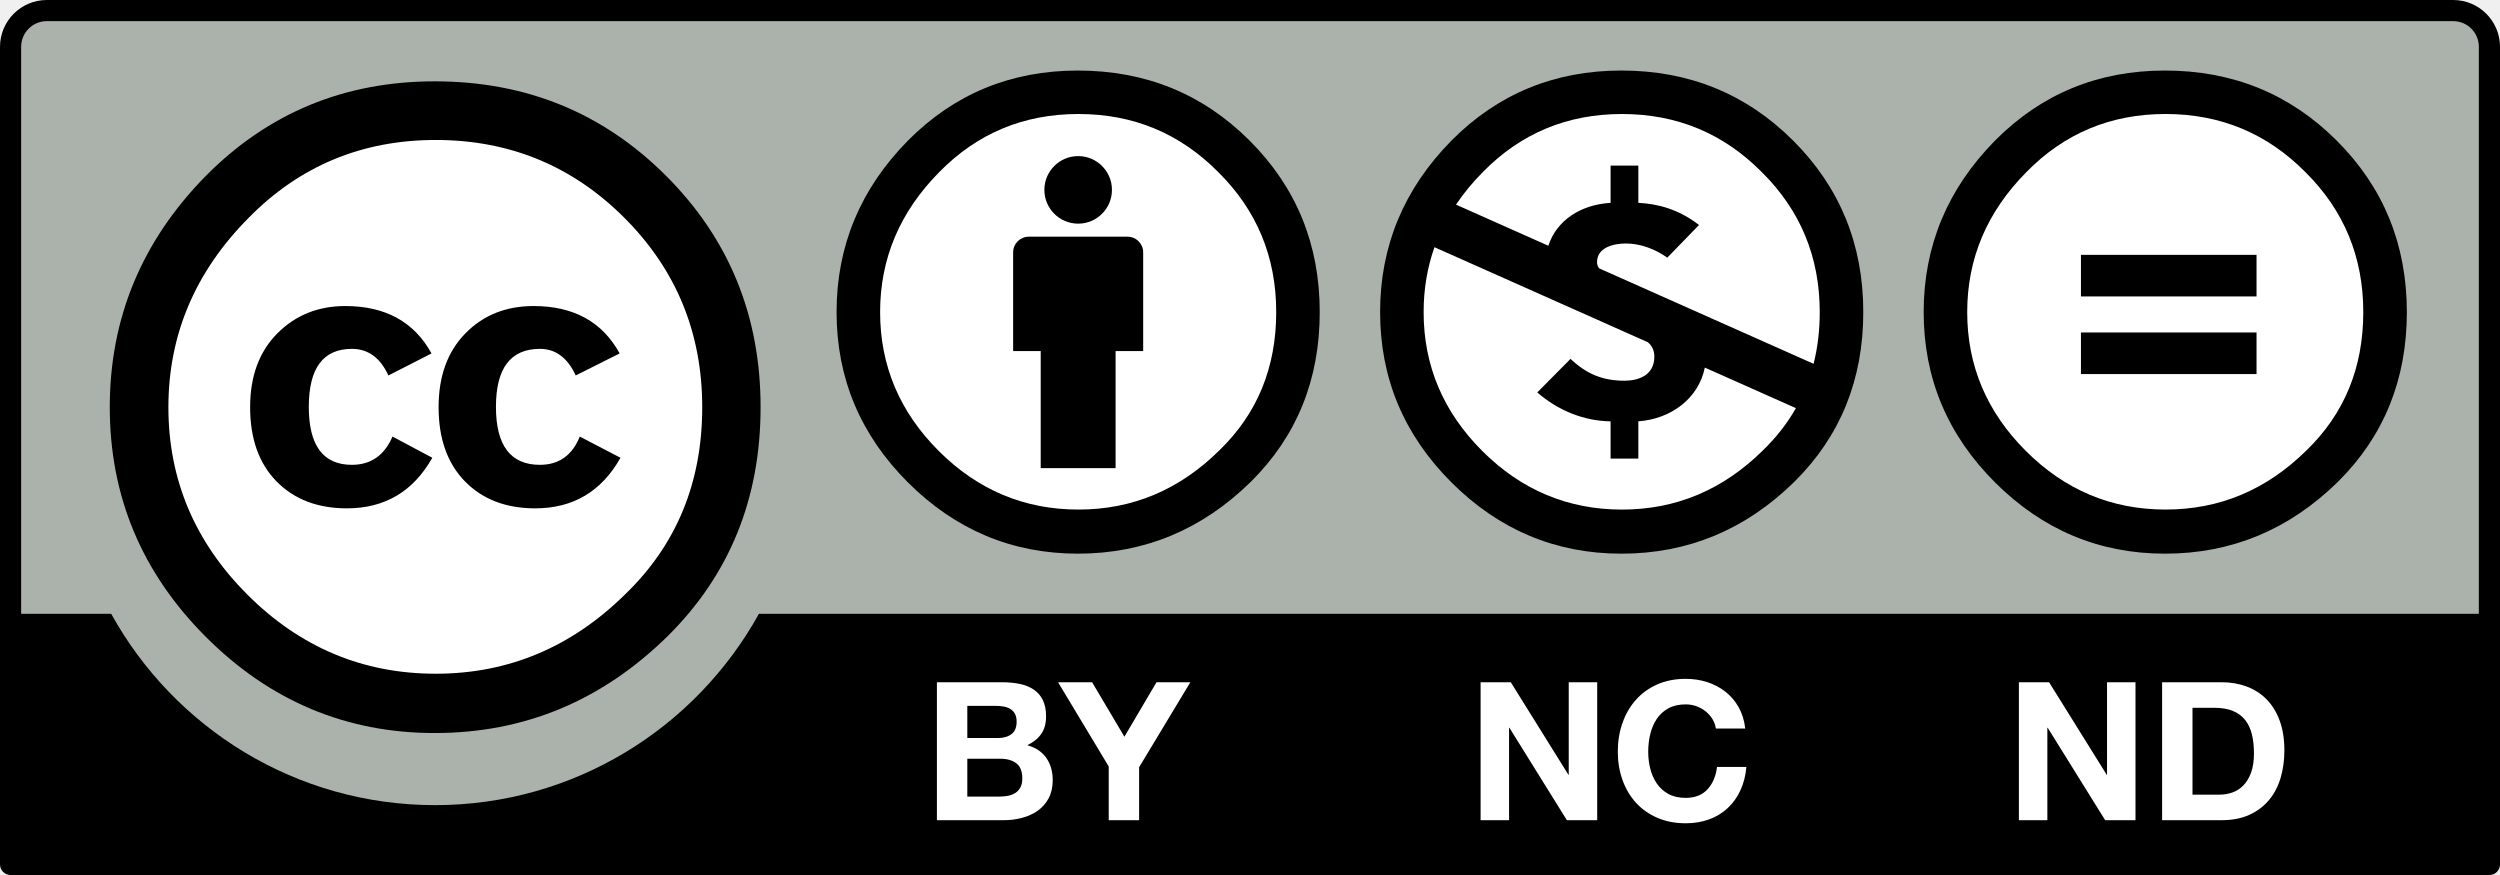
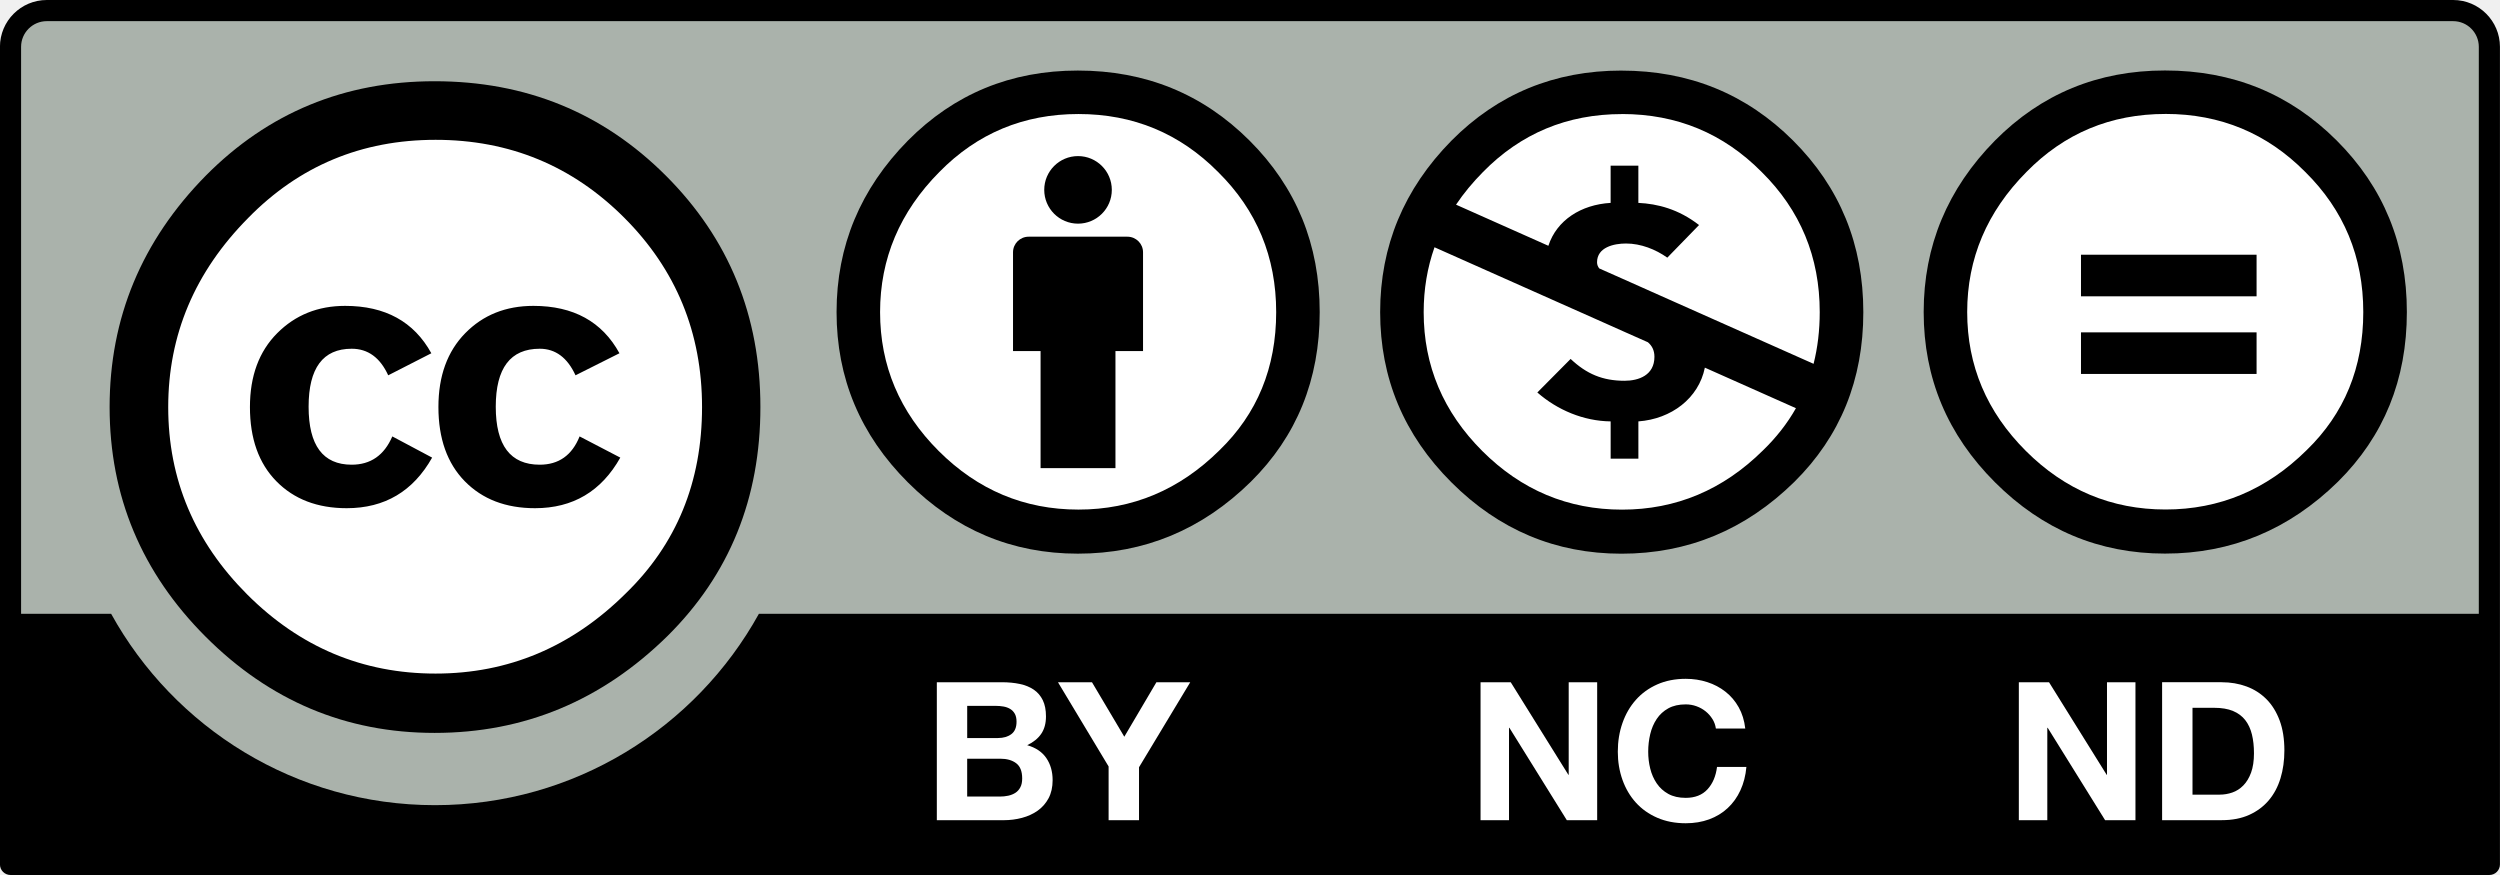
- <svg xmlns="http://www.w3.org/2000/svg" width="120" height="42" id="svg2759" version="1.0">
-   <defs id="defs2761" />
-   <g id="layer1">
-     <g transform="matrix(0.9937728,0,0,0.9936696,-437.1198,0)" id="g361">
-       <path id="path3817_4_" nodetypes="ccccccc" d="M 443.29,0.449 L 557.353,0.652 C 558.947,0.652 560.371,0.415 560.371,3.832 L 560.231,41.399 L 440.411,41.399 L 440.411,3.692 C 440.411,2.008 440.574,0.449 443.29,0.449 z" style="fill: #aab2ab;" />
-       <path d="M 558.35,0 L 442.121,0 C 440.874,0 439.859,1.015 439.859,2.261 L 439.859,41.757 C 439.859,42.039 440.087,42.268 440.37,42.268 L 560.1,42.268 C 560.382,42.268 560.611,42.039 560.611,41.757 L 560.611,2.261 C 560.611,1.015 559.596,0 558.35,0 z M 442.121,1.021 L 558.35,1.021 C 559.034,1.021 559.589,1.578 559.589,2.261 C 559.589,2.261 559.589,18.152 559.589,29.649 L 476.516,29.649 C 473.471,35.154 467.604,38.893 460.872,38.893 C 454.137,38.893 448.272,35.158 445.229,29.649 L 440.88,29.649 C 440.88,18.152 440.88,2.261 440.88,2.261 C 440.88,1.578 441.437,1.021 442.121,1.021 z" id="path364" />
-       <g id="g5908_4_" transform="matrix(0.872921,0,0,0.872921,50.12536,143.2144)">
-         <path id="path5906_4_" cx="296.354" ry="22.94" cy="264.358" type="arc" rx="22.94" d="M 486.267,-141.531 C 486.273,-132.85 479.239,-125.81 470.559,-125.803 C 461.879,-125.798 454.838,-132.831 454.832,-141.511 C 454.832,-141.518 454.832,-141.524 454.832,-141.531 C 454.826,-150.212 461.86,-157.253 470.54,-157.258 C 479.221,-157.263 486.263,-150.23 486.267,-141.549 C 486.267,-141.544 486.267,-141.537 486.267,-141.531 z" style="fill: #ffffff;" />
-         <g id="g5706_4_" transform="translate(-289.6157,99.0653)">
-           <path id="path5708_4_" d="M 772.943,-253.398 C 776.428,-249.913 778.171,-245.645 778.171,-240.596 C 778.171,-235.546 776.458,-231.324 773.032,-227.928 C 769.396,-224.352 765.1,-222.564 760.142,-222.564 C 755.245,-222.564 751.022,-224.337 747.478,-227.884 C 743.932,-231.429 742.16,-235.667 742.16,-240.596 C 742.16,-245.524 743.932,-249.792 747.478,-253.398 C 750.933,-256.885 755.155,-258.627 760.142,-258.627 C 765.191,-258.627 769.457,-256.885 772.943,-253.398 z M 749.824,-251.054 C 746.878,-248.077 745.404,-244.591 745.404,-240.591 C 745.404,-236.593 746.863,-233.136 749.778,-230.22 C 752.696,-227.304 756.167,-225.846 760.196,-225.846 C 764.225,-225.846 767.726,-227.319 770.703,-230.265 C 773.529,-233.001 774.942,-236.442 774.942,-240.591 C 774.942,-244.709 773.505,-248.205 770.634,-251.076 C 767.763,-253.947 764.284,-255.383 760.196,-255.383 C 756.108,-255.383 752.649,-253.939 749.824,-251.054 z M 757.578,-242.351 C 757.128,-243.332 756.455,-243.823 755.555,-243.823 C 753.967,-243.823 753.173,-242.753 753.173,-240.614 C 753.173,-238.475 753.967,-237.406 755.555,-237.406 C 756.605,-237.406 757.354,-237.927 757.804,-238.97 L 760.007,-237.797 C 758.956,-235.932 757.381,-234.998 755.281,-234.998 C 753.662,-234.998 752.364,-235.495 751.389,-236.488 C 750.414,-237.481 749.926,-238.851 749.926,-240.596 C 749.926,-242.311 750.429,-243.673 751.434,-244.681 C 752.439,-245.69 753.692,-246.193 755.192,-246.193 C 757.413,-246.193 759.001,-245.319 759.963,-243.571 L 757.578,-242.351 z M 767.942,-242.351 C 767.491,-243.332 766.83,-243.823 765.96,-243.823 C 764.339,-243.823 763.528,-242.753 763.528,-240.614 C 763.528,-238.475 764.339,-237.406 765.96,-237.406 C 767.011,-237.406 767.747,-237.927 768.167,-238.97 L 770.419,-237.797 C 769.371,-235.932 767.798,-234.998 765.701,-234.998 C 764.084,-234.998 762.789,-235.495 761.815,-236.488 C 760.843,-237.481 760.355,-238.851 760.355,-240.596 C 760.355,-242.311 760.849,-243.673 761.838,-244.681 C 762.826,-245.69 764.084,-246.193 765.612,-246.193 C 767.828,-246.193 769.415,-245.319 770.373,-243.571 L 767.942,-242.351 z" />
-         </g>
-       </g>
-       <g enable-background="new    " id="g370">
-         <path d="M 488.253,32.956 C 488.571,32.956 488.862,32.984 489.124,33.04 C 489.385,33.096 489.609,33.187 489.796,33.315 C 489.983,33.442 490.127,33.612 490.231,33.823 C 490.334,34.035 490.385,34.296 490.385,34.607 C 490.385,34.943 490.309,35.223 490.156,35.446 C 490.003,35.671 489.778,35.854 489.478,35.997 C 489.89,36.115 490.198,36.322 490.401,36.618 C 490.604,36.914 490.706,37.27 490.706,37.687 C 490.706,38.023 490.64,38.314 490.509,38.561 C 490.378,38.806 490.202,39.007 489.981,39.162 C 489.759,39.318 489.506,39.434 489.223,39.508 C 488.939,39.583 488.648,39.62 488.348,39.62 L 485.112,39.62 L 485.112,32.956 L 488.253,32.956 L 488.253,32.956 z M 488.067,35.651 C 488.328,35.651 488.543,35.589 488.711,35.465 C 488.879,35.341 488.963,35.14 488.963,34.86 C 488.963,34.705 488.935,34.577 488.879,34.479 C 488.823,34.379 488.749,34.302 488.655,34.245 C 488.561,34.189 488.454,34.15 488.333,34.129 C 488.211,34.107 488.084,34.097 487.954,34.097 L 486.581,34.097 L 486.581,35.651 L 488.067,35.651 z M 488.152,38.479 C 488.295,38.479 488.432,38.466 488.563,38.438 C 488.694,38.409 488.809,38.362 488.91,38.298 C 489.009,38.232 489.088,38.144 489.148,38.031 C 489.208,37.92 489.237,37.776 489.237,37.603 C 489.237,37.261 489.14,37.017 488.947,36.87 C 488.753,36.725 488.499,36.651 488.18,36.651 L 486.581,36.651 L 486.581,38.479 L 488.152,38.479 z" id="path372" style="fill: #ffffff;" />
-         <path d="M 490.964,32.956 L 492.608,32.956 L 494.168,35.588 L 495.719,32.956 L 497.353,32.956 L 494.879,37.062 L 494.879,39.62 L 493.411,39.62 L 493.411,37.025 L 490.964,32.956 z" id="path374" style="fill: #ffffff;" />
-       </g>
-       <g enable-background="new    " id="g376">
-         <path d="M 512.831,32.956 L 515.615,37.427 L 515.63,37.427 L 515.63,32.956 L 517.005,32.956 L 517.005,39.62 L 515.54,39.62 L 512.766,35.158 L 512.748,35.158 L 512.748,39.62 L 511.373,39.62 L 511.373,32.956 L 512.831,32.956 z" id="path378" style="fill: #ffffff;" />
-         <path d="M 522.569,34.731 C 522.482,34.591 522.373,34.468 522.242,34.362 C 522.111,34.257 521.963,34.174 521.798,34.115 C 521.633,34.056 521.46,34.026 521.281,34.026 C 520.951,34.026 520.67,34.09 520.44,34.218 C 520.209,34.345 520.023,34.516 519.88,34.73 C 519.737,34.945 519.632,35.189 519.567,35.463 C 519.501,35.736 519.469,36.02 519.469,36.312 C 519.469,36.592 519.501,36.864 519.567,37.128 C 519.632,37.393 519.737,37.631 519.88,37.842 C 520.023,38.054 520.209,38.223 520.44,38.351 C 520.67,38.479 520.951,38.542 521.281,38.542 C 521.728,38.542 522.079,38.405 522.331,38.131 C 522.583,37.857 522.737,37.496 522.792,37.048 L 524.211,37.048 C 524.174,37.465 524.078,37.842 523.922,38.178 C 523.767,38.515 523.561,38.801 523.306,39.038 C 523.051,39.275 522.752,39.456 522.41,39.581 C 522.068,39.706 521.691,39.769 521.281,39.769 C 520.77,39.769 520.311,39.68 519.903,39.502 C 519.496,39.325 519.151,39.08 518.871,38.77 C 518.589,38.458 518.375,38.092 518.225,37.672 C 518.076,37.251 518,36.799 518,36.313 C 518,35.814 518.076,35.353 518.225,34.926 C 518.375,34.499 518.589,34.127 518.871,33.81 C 519.151,33.492 519.496,33.243 519.903,33.063 C 520.311,32.882 520.77,32.792 521.281,32.792 C 521.648,32.792 521.995,32.845 522.322,32.951 C 522.648,33.057 522.941,33.211 523.199,33.414 C 523.458,33.616 523.67,33.867 523.838,34.166 C 524.006,34.465 524.112,34.808 524.156,35.193 L 522.737,35.193 C 522.712,35.025 522.656,34.871 522.569,34.731 z" id="path380" style="fill: #ffffff;" />
-       </g>
-       <g enable-background="new    " id="g382">
-         <path d="M 538.831,32.956 L 541.615,37.427 L 541.63,37.427 L 541.63,32.956 L 543.005,32.956 L 543.005,39.62 L 541.54,39.62 L 538.766,35.158 L 538.748,35.158 L 538.748,39.62 L 537.373,39.62 L 537.373,32.956 L 538.831,32.956 z" id="path384" style="fill: #ffffff;" />
-         <path d="M 547.167,32.956 C 547.598,32.956 547.998,33.024 548.369,33.161 C 548.74,33.298 549.06,33.504 549.332,33.777 C 549.602,34.051 549.814,34.394 549.966,34.804 C 550.12,35.215 550.196,35.697 550.196,36.251 C 550.196,36.736 550.133,37.184 550.009,37.595 C 549.884,38.005 549.696,38.36 549.444,38.658 C 549.191,38.957 548.876,39.192 548.5,39.363 C 548.123,39.534 547.679,39.62 547.167,39.62 L 544.29,39.62 L 544.29,32.956 L 547.167,32.956 L 547.167,32.956 z M 547.065,38.386 C 547.277,38.386 547.482,38.352 547.681,38.283 C 547.88,38.215 548.058,38.102 548.213,37.942 C 548.369,37.784 548.494,37.578 548.587,37.323 C 548.68,37.068 548.727,36.757 548.727,36.391 C 548.727,36.055 548.695,35.752 548.629,35.481 C 548.564,35.211 548.457,34.979 548.307,34.787 C 548.158,34.595 547.96,34.446 547.714,34.344 C 547.468,34.241 547.165,34.19 546.804,34.19 L 545.758,34.19 L 545.758,38.386 L 547.065,38.386 L 547.065,38.386 z" id="path386" style="fill: #ffffff;" />
-       </g>
-       <g id="g6370_1_" transform="translate(286.1464,208.0498)">
-         <g id="g7610_1_" transform="matrix(1.146822,0,0,1.146822,-67.14005,-41.89676)">
-           <path id="path6372_1_" cx="475.971" ry="29.21" cy="252.086" type="arc" rx="29.21" d="M 269.618,-131.735 C 269.622,-126.908 265.712,-122.993 260.885,-122.989 C 256.058,-122.986 252.143,-126.896 252.14,-131.722 C 252.14,-131.727 252.14,-131.731 252.14,-131.735 C 252.136,-136.562 256.046,-140.477 260.873,-140.481 C 265.699,-140.484 269.615,-136.574 269.618,-131.748 C 269.618,-131.744 269.618,-131.739 269.618,-131.735 z" style="fill: #ffffff;" />
-           <path id="path6374_1_" d="M 260.865,-141.91 C 263.719,-141.91 266.129,-140.926 268.099,-138.96 C 270.069,-136.992 271.054,-134.584 271.054,-131.735 C 271.054,-128.886 270.086,-126.503 268.15,-124.587 C 266.095,-122.568 263.667,-121.56 260.865,-121.56 C 258.099,-121.56 255.713,-122.561 253.709,-124.562 C 251.705,-126.562 250.704,-128.954 250.704,-131.735 C 250.704,-134.516 251.705,-136.925 253.709,-138.96 C 255.661,-140.926 258.048,-141.91 260.865,-141.91 z M 252.993,-134.469 C 252.69,-133.61 252.537,-132.699 252.537,-131.735 C 252.537,-129.48 253.362,-127.53 255.008,-125.884 C 256.655,-124.24 258.616,-123.417 260.892,-123.417 C 263.166,-123.417 265.144,-124.248 266.825,-125.91 C 267.388,-126.454 267.852,-127.047 268.216,-127.69 L 264.38,-129.398 C 264.12,-128.107 262.969,-127.236 261.58,-127.134 L 261.58,-125.565 L 260.411,-125.565 L 260.411,-127.134 C 259.269,-127.146 258.167,-127.613 257.323,-128.352 L 258.724,-129.765 C 259.399,-129.13 260.074,-128.845 260.996,-128.845 C 261.592,-128.845 262.254,-129.078 262.254,-129.856 C 262.254,-130.131 262.148,-130.323 261.98,-130.467 L 261.009,-130.898 L 259.802,-131.437 C 259.204,-131.703 258.697,-131.928 258.19,-132.154 L 252.993,-134.469 z M 260.892,-140.079 C 258.581,-140.079 256.63,-139.265 255.033,-137.636 C 254.599,-137.198 254.221,-136.74 253.901,-136.262 L 257.79,-134.53 C 258.141,-135.609 259.166,-136.264 260.411,-136.337 L 260.411,-137.905 L 261.58,-137.905 L 261.58,-136.337 C 262.384,-136.298 263.267,-136.077 264.136,-135.404 L 262.799,-134.029 C 262.306,-134.379 261.684,-134.625 261.06,-134.625 C 260.554,-134.625 259.84,-134.47 259.84,-133.835 C 259.84,-133.738 259.873,-133.653 259.932,-133.576 L 261.233,-132.998 L 262.114,-132.605 C 262.676,-132.354 263.215,-132.115 263.747,-131.878 L 268.961,-129.557 C 269.133,-130.239 269.22,-130.966 269.22,-131.735 C 269.22,-134.058 268.405,-136.026 266.775,-137.636 C 265.161,-139.265 263.201,-140.079 260.892,-140.079 z" />
-         </g>
-       </g>
-       <g id="g6394_1_" transform="matrix(0.624995,0,0,0.624995,312.8511,316.9328)">
-         <path id="path6396_1_" cx="475.971" ry="29.21" cy="252.086" type="arc" rx="29.21" d="M 387.834,-482.974 C 387.842,-473.563 380.217,-465.927 370.806,-465.919 C 361.393,-465.913 353.758,-473.537 353.751,-482.95 C 353.751,-482.957 353.751,-482.967 353.751,-482.974 C 353.745,-492.385 361.368,-500.021 370.781,-500.029 C 380.192,-500.036 387.828,-492.411 387.834,-482.999 C 387.834,-482.99 387.834,-482.983 387.834,-482.974 z" style="fill: #ffffff;" />
-         <g id="g6398_1_" transform="translate(-23.9521,-87.92102)">
-           <path id="path6400_1_" d="M 394.478,-413.723 C 389.307,-413.723 384.928,-411.92 381.346,-408.31 C 377.669,-404.576 375.831,-400.158 375.831,-395.053 C 375.831,-389.949 377.669,-385.563 381.346,-381.891 C 385.021,-378.219 389.4,-376.383 394.478,-376.383 C 399.619,-376.383 404.074,-378.235 407.844,-381.936 C 411.394,-385.453 413.172,-389.826 413.172,-395.053 C 413.172,-400.282 411.365,-404.7 407.75,-408.31 C 404.136,-411.92 399.711,-413.723 394.478,-413.723 z M 394.524,-410.365 C 398.761,-410.365 402.36,-408.87 405.321,-405.882 C 408.311,-402.926 409.805,-399.318 409.805,-395.053 C 409.805,-390.759 408.343,-387.196 405.414,-384.365 C 402.329,-381.315 398.699,-379.792 394.524,-379.792 C 390.349,-379.792 386.75,-381.3 383.728,-384.32 C 380.706,-387.337 379.196,-390.916 379.196,-395.053 C 379.196,-399.193 380.722,-402.802 383.777,-405.882 C 386.705,-408.87 390.286,-410.365 394.524,-410.365 z" />
-           <g id="g6402_1_">
-             <path id="path6404_1_" d="M 401.555,-399.478 L 387.985,-399.478 L 387.985,-396.264 L 401.555,-396.264 L 401.555,-399.478 z M 401.555,-393.478 L 387.985,-393.478 L 387.985,-390.264 L 401.555,-390.264 L 401.555,-393.478 z" />
-           </g>
-         </g>
-       </g>
-       <g id="g398">
-         <circle cx="491.947" cy="15.314" r="10.806" id="circle400" style="fill: #ffffff;" />
-         <g id="g402">
-           <path d="M 495.075,12.187 C 495.075,11.771 494.737,11.434 494.321,11.434 L 489.548,11.434 C 489.132,11.434 488.794,11.771 488.794,12.187 L 488.794,16.96 L 490.126,16.96 L 490.126,22.612 L 493.743,22.612 L 493.743,16.96 L 495.075,16.96 L 495.075,12.187 L 495.075,12.187 z" id="path404" />
-           <circle cx="491.935" cy="9.172" r="1.632" id="circle406" />
-         </g>
-         <path clip-rule="evenodd" d="M 491.919,3.408 C 488.688,3.408 485.952,4.535 483.712,6.792 C 481.415,9.125 480.266,11.887 480.266,15.076 C 480.266,18.265 481.415,21.008 483.712,23.303 C 486.01,25.597 488.747,26.745 491.919,26.745 C 495.132,26.745 497.918,25.588 500.274,23.273 C 502.494,21.076 503.603,18.343 503.603,15.076 C 503.603,11.808 502.474,9.047 500.215,6.791 C 497.957,4.535 495.192,3.408 491.919,3.408 z M 491.95,5.507 C 494.598,5.507 496.846,6.441 498.696,8.308 C 500.566,10.155 501.501,12.412 501.501,15.076 C 501.501,17.759 500.585,19.987 498.754,21.756 C 496.827,23.662 494.558,24.615 491.95,24.615 C 489.339,24.615 487.09,23.672 485.202,21.786 C 483.313,19.899 482.369,17.663 482.369,15.076 C 482.369,12.489 483.323,10.233 485.231,8.308 C 487.062,6.441 489.301,5.507 491.95,5.507 z" id="path408" style="fill-rule: evenodd;" />
+ <svg xmlns="http://www.w3.org/2000/svg" version="1.0" viewBox="0 0 120 42" xmlnsCc="http://web.resource.org/cc/" xmlnsDc="http://purl.org/dc/elements/1.1/" xmlnsRdf="http://www.w3.org/1999/02/22-rdf-syntax-ns#">
+   <g transform="matrix(.99377 0 0 .99367 -437.12 0)">
+     <path d="m443.29 0.449 114.06 0.203c1.594 0 3.018-0.237 3.018 3.18l-0.14 37.567h-119.82v-37.707c0-1.685 0.163-3.244 2.879-3.244z" fill="#aab2ab" nodetypes="ccccccc" />
+     <path d="m558.35 0h-116.23c-1.247 0-2.262 1.015-2.262 2.261v39.496c0 0.282 0.229 0.51 0.511 0.51h119.73c0.282 0 0.511-0.229 0.511-0.51v-39.496c0-1.247-1.015-2.261-2.261-2.261zm-116.23 1.022h116.23c0.684 0 1.239 0.556 1.239 1.24v27.388h-83.073c-3.045 5.505-8.912 9.244-15.645 9.244-6.734 0-12.6-3.735-15.643-9.244h-4.349v-27.388c-1e-5 -0.684 0.557-1.24 1.24-1.24z" />
+     <g transform="matrix(.87292 0 0 .87292 50.125 143.21)">
+       <path cx="296.354" cy="264.358" rx="22.94" ry="22.94" d="m486.27-141.53c0.006 8.68-7.028 15.721-15.708 15.727-8.68 5e-3 -15.722-7.028-15.727-15.708v-0.019c-0.006-8.681 7.028-15.722 15.708-15.727 8.681-5e-3 15.723 7.028 15.727 15.708v0.019z" fill="#fff" type="arc" />
+       <g transform="translate(-289.62 99.065)">
+         <path d="m772.94-253.4c3.485 3.485 5.228 7.753 5.228 12.802 0 5.049-1.713 9.271-5.138 12.668-3.636 3.576-7.932 5.364-12.89 5.364-4.898 0-9.12-1.773-12.664-5.319-3.546-3.546-5.318-7.783-5.318-12.712 0-4.928 1.772-9.196 5.318-12.802 3.455-3.487 7.677-5.229 12.664-5.229 5.049 0 9.315 1.742 12.801 5.229zm-23.119 2.344c-2.947 2.976-4.42 6.463-4.42 10.462 0 3.998 1.459 7.455 4.374 10.371 2.918 2.916 6.389 4.374 10.418 4.374s7.53-1.473 10.507-4.419c2.826-2.736 4.239-6.177 4.239-10.326 0-4.118-1.437-7.614-4.308-10.485-2.871-2.871-6.35-4.307-10.438-4.307s-7.547 1.443-10.372 4.329zm7.754 8.703c-0.45-0.982-1.123-1.472-2.023-1.472-1.589 0-2.383 1.069-2.383 3.209 0 2.139 0.794 3.208 2.383 3.208 1.049 0 1.799-0.521 2.249-1.565l2.203 1.173c-1.05 1.865-2.626 2.799-4.726 2.799-1.62 0-2.918-0.497-3.892-1.49-0.976-0.993-1.463-2.363-1.463-4.108 0-1.716 0.503-3.077 1.508-4.086s2.258-1.512 3.758-1.512c2.221 0 3.809 0.874 4.771 2.622l-2.385 1.22zm10.364 0c-0.451-0.982-1.112-1.472-1.982-1.472-1.621 0-2.432 1.069-2.432 3.209 0 2.139 0.811 3.208 2.432 3.208 1.052 0 1.788-0.521 2.207-1.565l2.252 1.173c-1.048 1.865-2.621 2.799-4.718 2.799-1.618 0-2.912-0.497-3.886-1.49-0.972-0.993-1.46-2.363-1.46-4.108 0-1.716 0.494-3.077 1.483-4.086 0.988-1.008 2.245-1.512 3.773-1.512 2.216 0 3.804 0.874 4.761 2.622l-2.431 1.22z" />
      </g>
    </g>
+     <g enable-background="new    " fill="#fff">
+       <path d="m488.25 32.956c0.317 0 0.608 0.028 0.87 0.084s0.485 0.147 0.673 0.275c0.187 0.127 0.331 0.297 0.435 0.508 0.103 0.212 0.154 0.473 0.154 0.784 0 0.336-0.076 0.615-0.229 0.839-0.152 0.225-0.378 0.407-0.678 0.551 0.412 0.118 0.72 0.325 0.923 0.621s0.305 0.652 0.305 1.069c0 0.336-0.065 0.627-0.196 0.873-0.131 0.245-0.308 0.446-0.528 0.602-0.222 0.156-0.475 0.271-0.758 0.346-0.284 0.075-0.575 0.112-0.875 0.112h-3.236v-6.664h3.142v1e-5zm-0.187 2.695c0.261 0 0.477-0.062 0.645-0.187s0.252-0.325 0.252-0.604c0-0.155-0.028-0.283-0.084-0.382-0.057-0.1-0.131-0.177-0.225-0.233-0.094-0.056-0.201-0.095-0.322-0.116s-0.248-0.032-0.379-0.032h-1.373v1.555h1.486zm0.085 2.828c0.144 0 0.28-0.014 0.411-0.042s0.246-0.075 0.347-0.14c0.1-0.065 0.179-0.154 0.238-0.267 0.06-0.111 0.089-0.255 0.089-0.429 0-0.342-0.097-0.586-0.29-0.732-0.193-0.146-0.448-0.219-0.767-0.219h-1.6v1.828h1.571z" />
+       <path d="m490.96 32.956h1.644l1.561 2.632 1.551-2.632h1.634l-2.474 4.106v2.558h-1.469v-2.595l-2.446-4.069z" />
+     </g>
+     <g enable-background="new    " fill="#fff">
+       <path d="m512.83 32.956 2.784 4.471h0.016v-4.471h1.375v6.664h-1.466l-2.773-4.462h-0.019v4.462h-1.375v-6.664h1.458z" />
+       <path d="m522.57 34.731c-0.087-0.141-0.196-0.264-0.327-0.369s-0.278-0.188-0.443-0.247c-0.165-0.06-0.338-0.089-0.518-0.089-0.33 0-0.61 0.063-0.841 0.191-0.23 0.127-0.417 0.298-0.56 0.513-0.144 0.215-0.248 0.459-0.313 0.732s-0.098 0.557-0.098 0.849c0 0.28 0.032 0.553 0.098 0.816 0.065 0.265 0.17 0.503 0.313 0.714 0.143 0.212 0.329 0.381 0.56 0.509s0.511 0.191 0.841 0.191c0.447 0 0.798-0.137 1.05-0.411 0.252-0.273 0.406-0.635 0.462-1.083h1.419c-0.037 0.417-0.134 0.794-0.289 1.13-0.155 0.337-0.361 0.623-0.616 0.86s-0.554 0.418-0.896 0.543c-0.342 0.125-0.719 0.188-1.129 0.188-0.511 0-0.97-0.089-1.378-0.267-0.407-0.177-0.752-0.422-1.032-0.732-0.281-0.312-0.496-0.678-0.646-1.098-0.149-0.421-0.225-0.873-0.225-1.359 0-0.498 0.075-0.96 0.225-1.387s0.364-0.799 0.646-1.116c0.28-0.317 0.625-0.566 1.032-0.747 0.408-0.181 0.867-0.271 1.378-0.271 0.367 0 0.714 0.053 1.041 0.159 0.326 0.105 0.619 0.26 0.877 0.463 0.259 0.202 0.472 0.453 0.64 0.752s0.273 0.642 0.317 1.027h-1.419c-0.024-0.168-0.081-0.322-0.168-0.462z" />
+     </g>
+     <g enable-background="new    " fill="#fff">
+       <path d="m538.83 32.956 2.784 4.471h0.016v-4.471h1.375v6.664h-1.466l-2.773-4.462h-0.019v4.462h-1.375v-6.664h1.458z" />
+       <path d="m547.17 32.956c0.431 0 0.83 0.068 1.201 0.205s0.691 0.343 0.963 0.616c0.271 0.273 0.482 0.616 0.635 1.026 0.153 0.411 0.229 0.894 0.229 1.447 0 0.485-0.062 0.933-0.187 1.344-0.125 0.41-0.313 0.766-0.565 1.063-0.253 0.299-0.567 0.534-0.944 0.705s-0.82 0.257-1.332 0.257h-2.878v-6.664h2.878v-2e-5zm-0.103 5.43c0.212 0 0.417-0.034 0.616-0.103s0.377-0.182 0.532-0.341c0.155-0.158 0.28-0.364 0.374-0.619 0.093-0.255 0.14-0.566 0.14-0.933 0-0.336-0.032-0.639-0.098-0.909s-0.173-0.502-0.322-0.694-0.347-0.341-0.593-0.443-0.55-0.153-0.91-0.153h-1.046v4.195h1.307v1e-5z" />
+     </g>
+     <g transform="translate(286.15 208.05)">
+       <g transform="matrix(1.1468 0 0 1.1468 -67.14 -41.897)">
+         <path cx="475.971" cy="252.086" rx="29.21" ry="29.21" d="m269.62-131.73c0.004 4.827-3.906 8.742-8.733 8.746-4.827 0.003-8.742-3.907-8.745-8.733v-0.013c-0.003-4.827 3.907-8.742 8.733-8.746 4.827-0.003 8.742 3.907 8.745 8.733v0.013z" fill="#fff" type="arc" />
+         <path d="m260.87-141.91c2.853 0 5.264 0.984 7.234 2.95 1.97 1.968 2.955 4.376 2.955 7.225 0 2.848-0.968 5.231-2.904 7.148-2.055 2.018-4.483 3.026-7.285 3.026-2.767 0-5.153-1.001-7.156-3.002-2.004-2-3.005-4.392-3.005-7.173 0-2.782 1.001-5.19 3.005-7.225 1.953-1.967 4.339-2.95 7.156-2.95zm-7.872 7.441c-0.303 0.859-0.456 1.77-0.456 2.734 0 2.255 0.824 4.205 2.471 5.851 1.647 1.644 3.608 2.467 5.883 2.467 2.274 0 4.253-0.831 5.934-2.493 0.563-0.544 1.027-1.137 1.391-1.78l-3.836-1.708c-0.26 1.29-1.41 2.162-2.8 2.264v1.569h-1.168v-1.569c-1.142-0.013-2.245-0.48-3.088-1.218l1.402-1.413c0.674 0.635 1.35 0.92 2.271 0.92 0.597 0 1.259-0.233 1.259-1.011 0-0.275-0.106-0.467-0.274-0.611l-0.971-0.431-1.208-0.539c-0.598-0.267-1.105-0.491-1.612-0.717l-5.197-2.314zm7.899-5.61c-2.31 0-4.262 0.814-5.859 2.442-0.434 0.439-0.812 0.896-1.133 1.374l3.889 1.732c0.352-1.079 1.377-1.734 2.622-1.807v-1.569h1.168v1.569c0.805 0.039 1.687 0.259 2.556 0.933l-1.337 1.374c-0.493-0.35-1.115-0.596-1.739-0.596-0.506 0-1.22 0.155-1.22 0.791 0 0.097 0.033 0.182 0.092 0.258l1.301 0.578 0.88 0.393c0.563 0.252 1.101 0.49 1.633 0.727l5.214 2.321c0.172-0.682 0.259-1.409 0.259-2.178 0-2.323-0.815-4.291-2.445-5.902-1.614-1.629-3.574-2.442-5.883-2.442z" />
+       </g>
+     </g>
+     <g transform="matrix(.625 0 0 .625 312.85 316.93)">
+       <path cx="475.971" cy="252.086" rx="29.21" ry="29.21" d="m387.83-482.97c0.008 9.411-7.617 17.047-17.028 17.055-9.413 0.005-17.049-7.618-17.055-17.031v-0.023c-0.006-9.412 7.617-17.048 17.03-17.055 9.411-0.008 17.047 7.617 17.053 17.029v0.026z" fill="#fff" type="arc" />
+       <g transform="translate(-23.952 -87.921)">
+         <path d="m394.48-413.72c-5.172 0-9.55 1.803-13.133 5.413-3.677 3.734-5.514 8.152-5.514 13.257 0 5.103 1.837 9.49 5.514 13.162 3.675 3.672 8.055 5.508 13.133 5.508 5.141 0 9.595-1.852 13.366-5.553 3.55-3.517 5.328-7.89 5.328-13.117 0-5.23-1.808-9.647-5.422-13.257-3.614-3.61-8.039-5.413-13.272-5.413zm0.045 3.359c4.237 0 7.836 1.495 10.797 4.483 2.991 2.955 4.484 6.564 4.484 10.829 0 4.294-1.462 7.856-4.391 10.688-3.086 3.05-6.716 4.573-10.891 4.573-4.175 0-7.774-1.508-10.795-4.527-3.022-3.017-4.533-6.596-4.533-10.733 0-4.141 1.527-7.749 4.581-10.829 2.928-2.988 6.51-4.483 10.747-4.483z" />
+         <path d="m401.56-399.48h-13.57v3.215h13.57v-3.215zm0 6.001h-13.57v3.214h13.57v-3.214z" />
+       </g>
+     </g>
+     <circle cx="491.95" cy="15.314" r="10.806" fill="#fff" />
+     <path d="m495.07 12.187c0-0.416-0.338-0.753-0.754-0.753h-4.772c-0.416 0-0.754 0.337-0.754 0.753v4.773h1.331v5.652h3.617v-5.652h1.332v-4.773h1e-5z" />
+     <circle cx="491.93" cy="9.172" r="1.632" />
+     <path d="m491.92 3.408c-3.231 0-5.968 1.127-8.207 3.384-2.298 2.333-3.446 5.095-3.446 8.284s1.148 5.932 3.446 8.227c2.298 2.294 5.034 3.442 8.207 3.442 3.213 0 5.998-1.157 8.354-3.472 2.22-2.197 3.329-4.93 3.329-8.197s-1.129-6.028-3.388-8.284c-2.259-2.256-5.023-3.384-8.296-3.384zm0.03 2.1c2.648 0 4.896 0.934 6.746 2.801 1.87 1.847 2.805 4.104 2.805 6.768 0 2.684-0.915 4.911-2.746 6.681-1.928 1.906-4.196 2.858-6.805 2.858-2.61 0-4.859-0.943-6.748-2.829-1.889-1.887-2.833-4.123-2.833-6.71 0-2.586 0.954-4.842 2.862-6.768 1.831-1.867 4.07-2.801 6.719-2.801z" clip-rule="evenodd" fill-rule="evenodd" />
  </g>
</svg>
